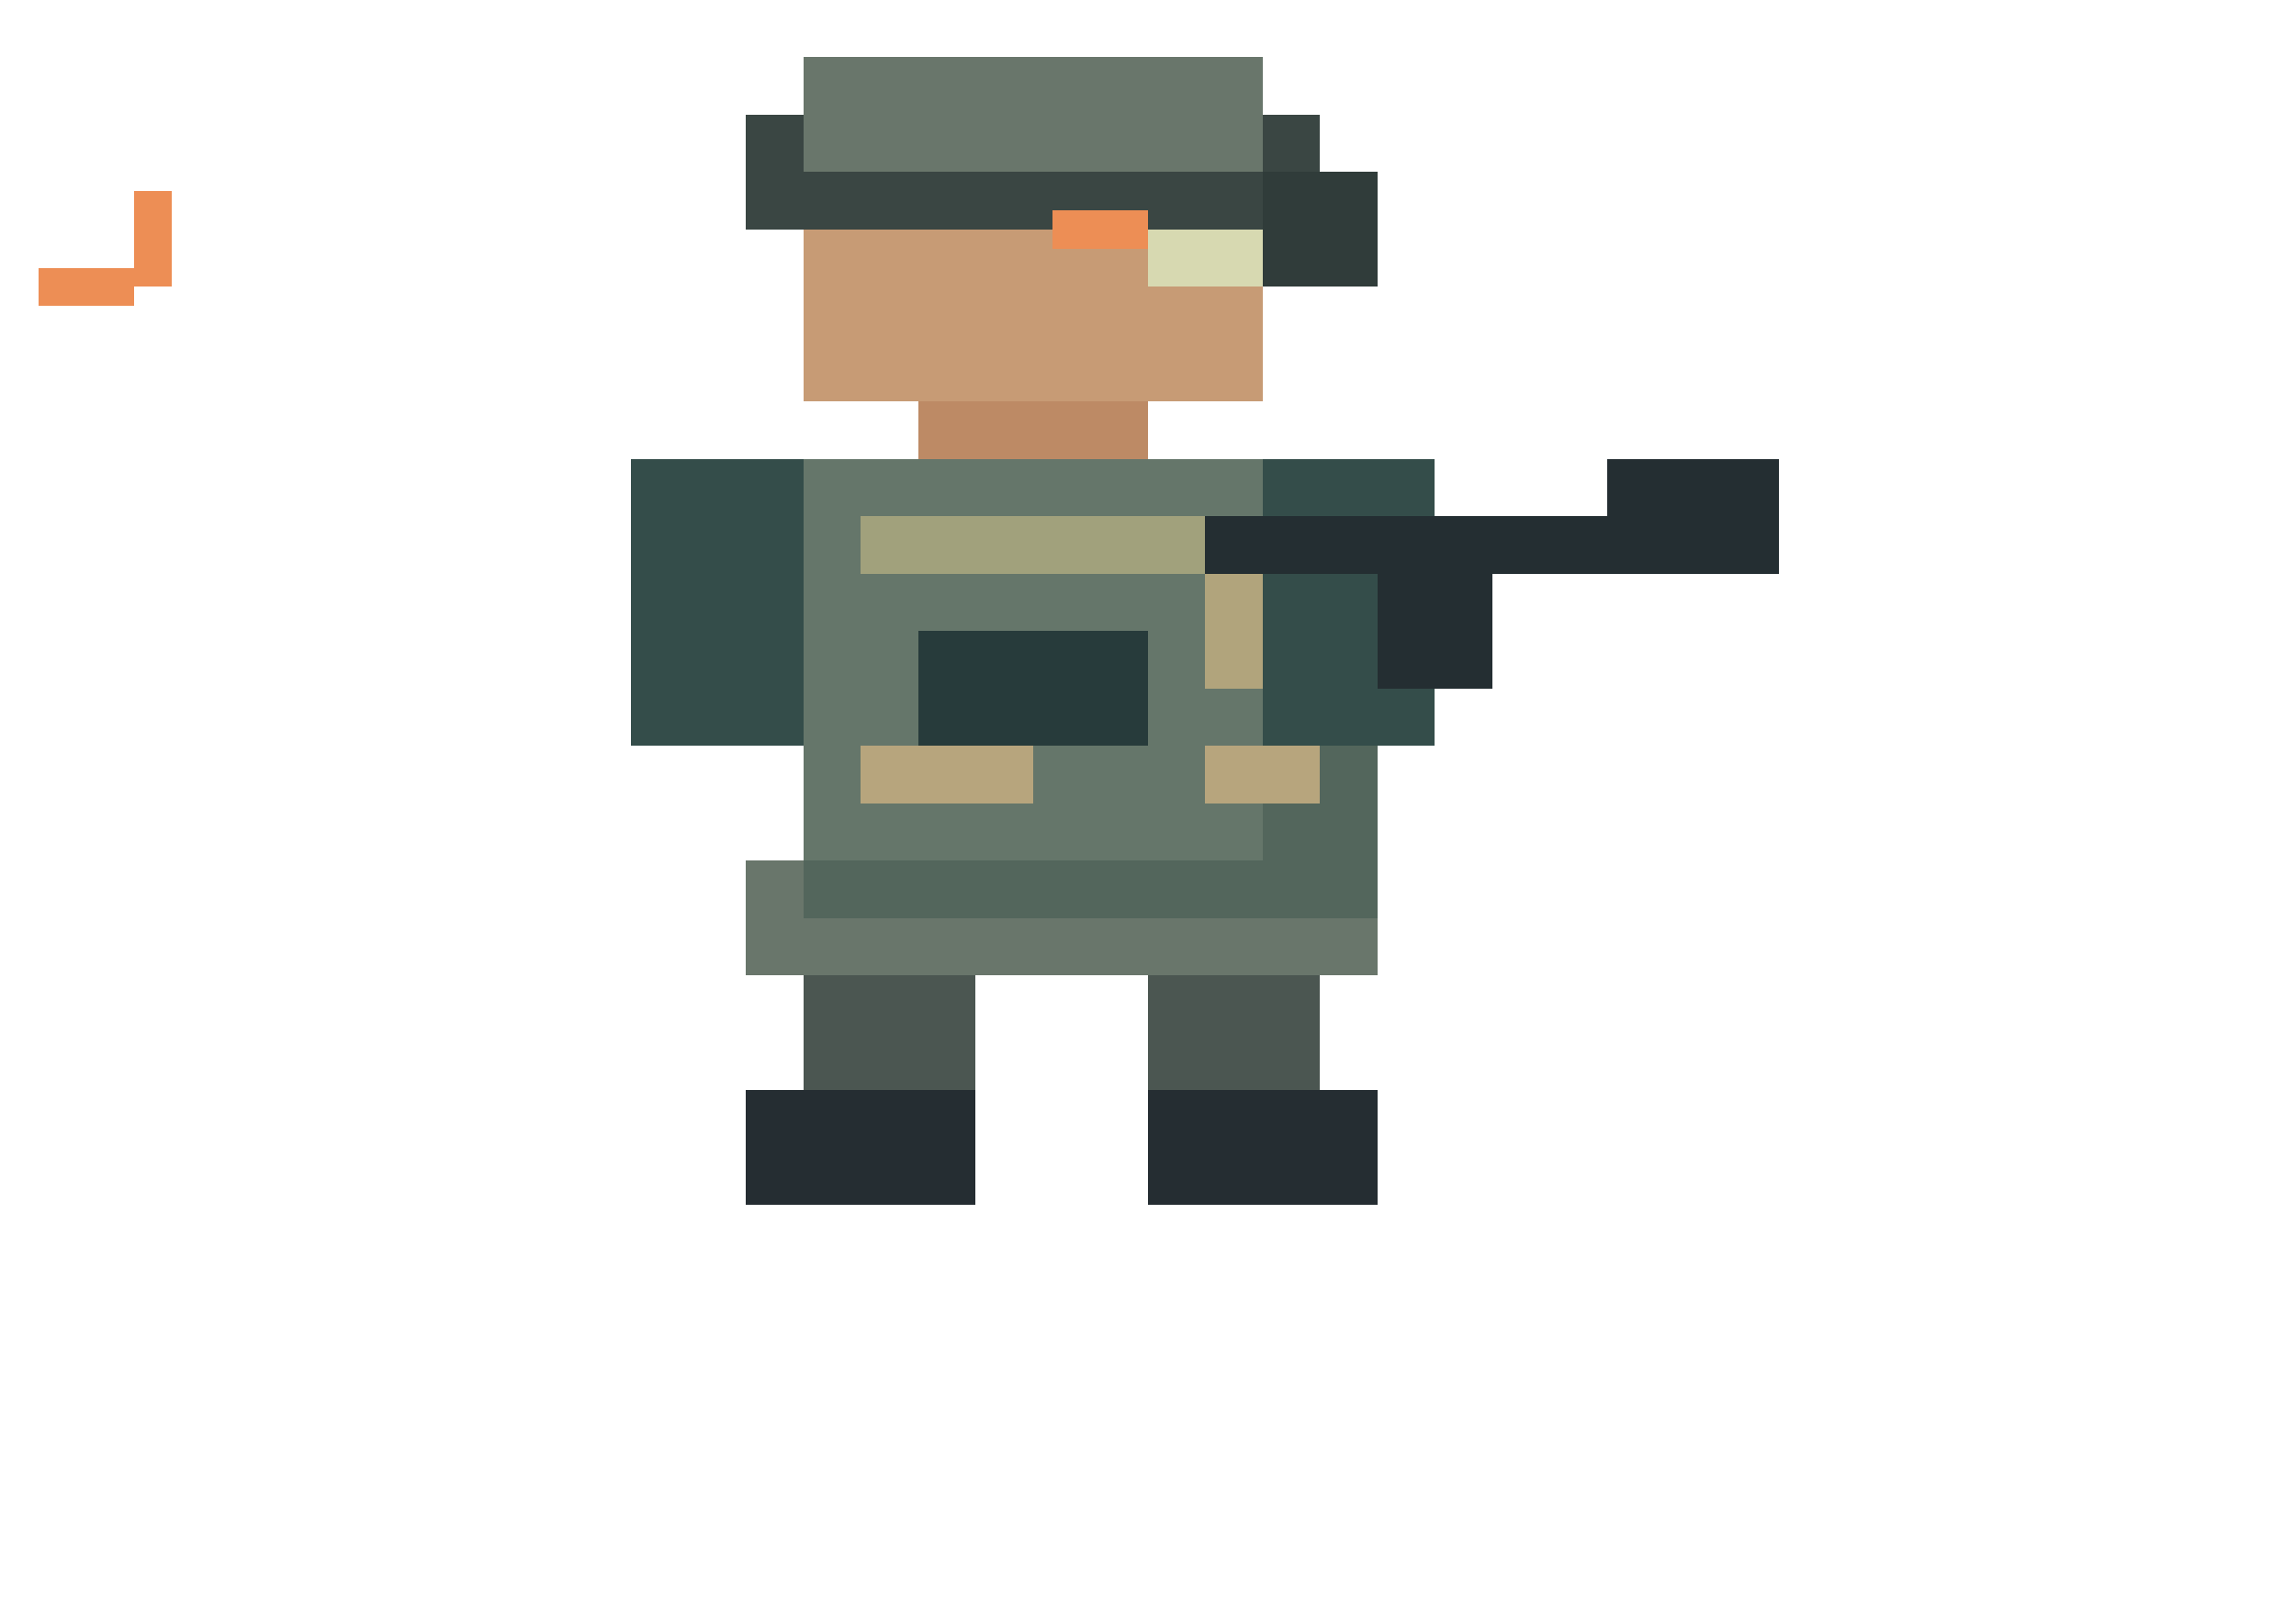
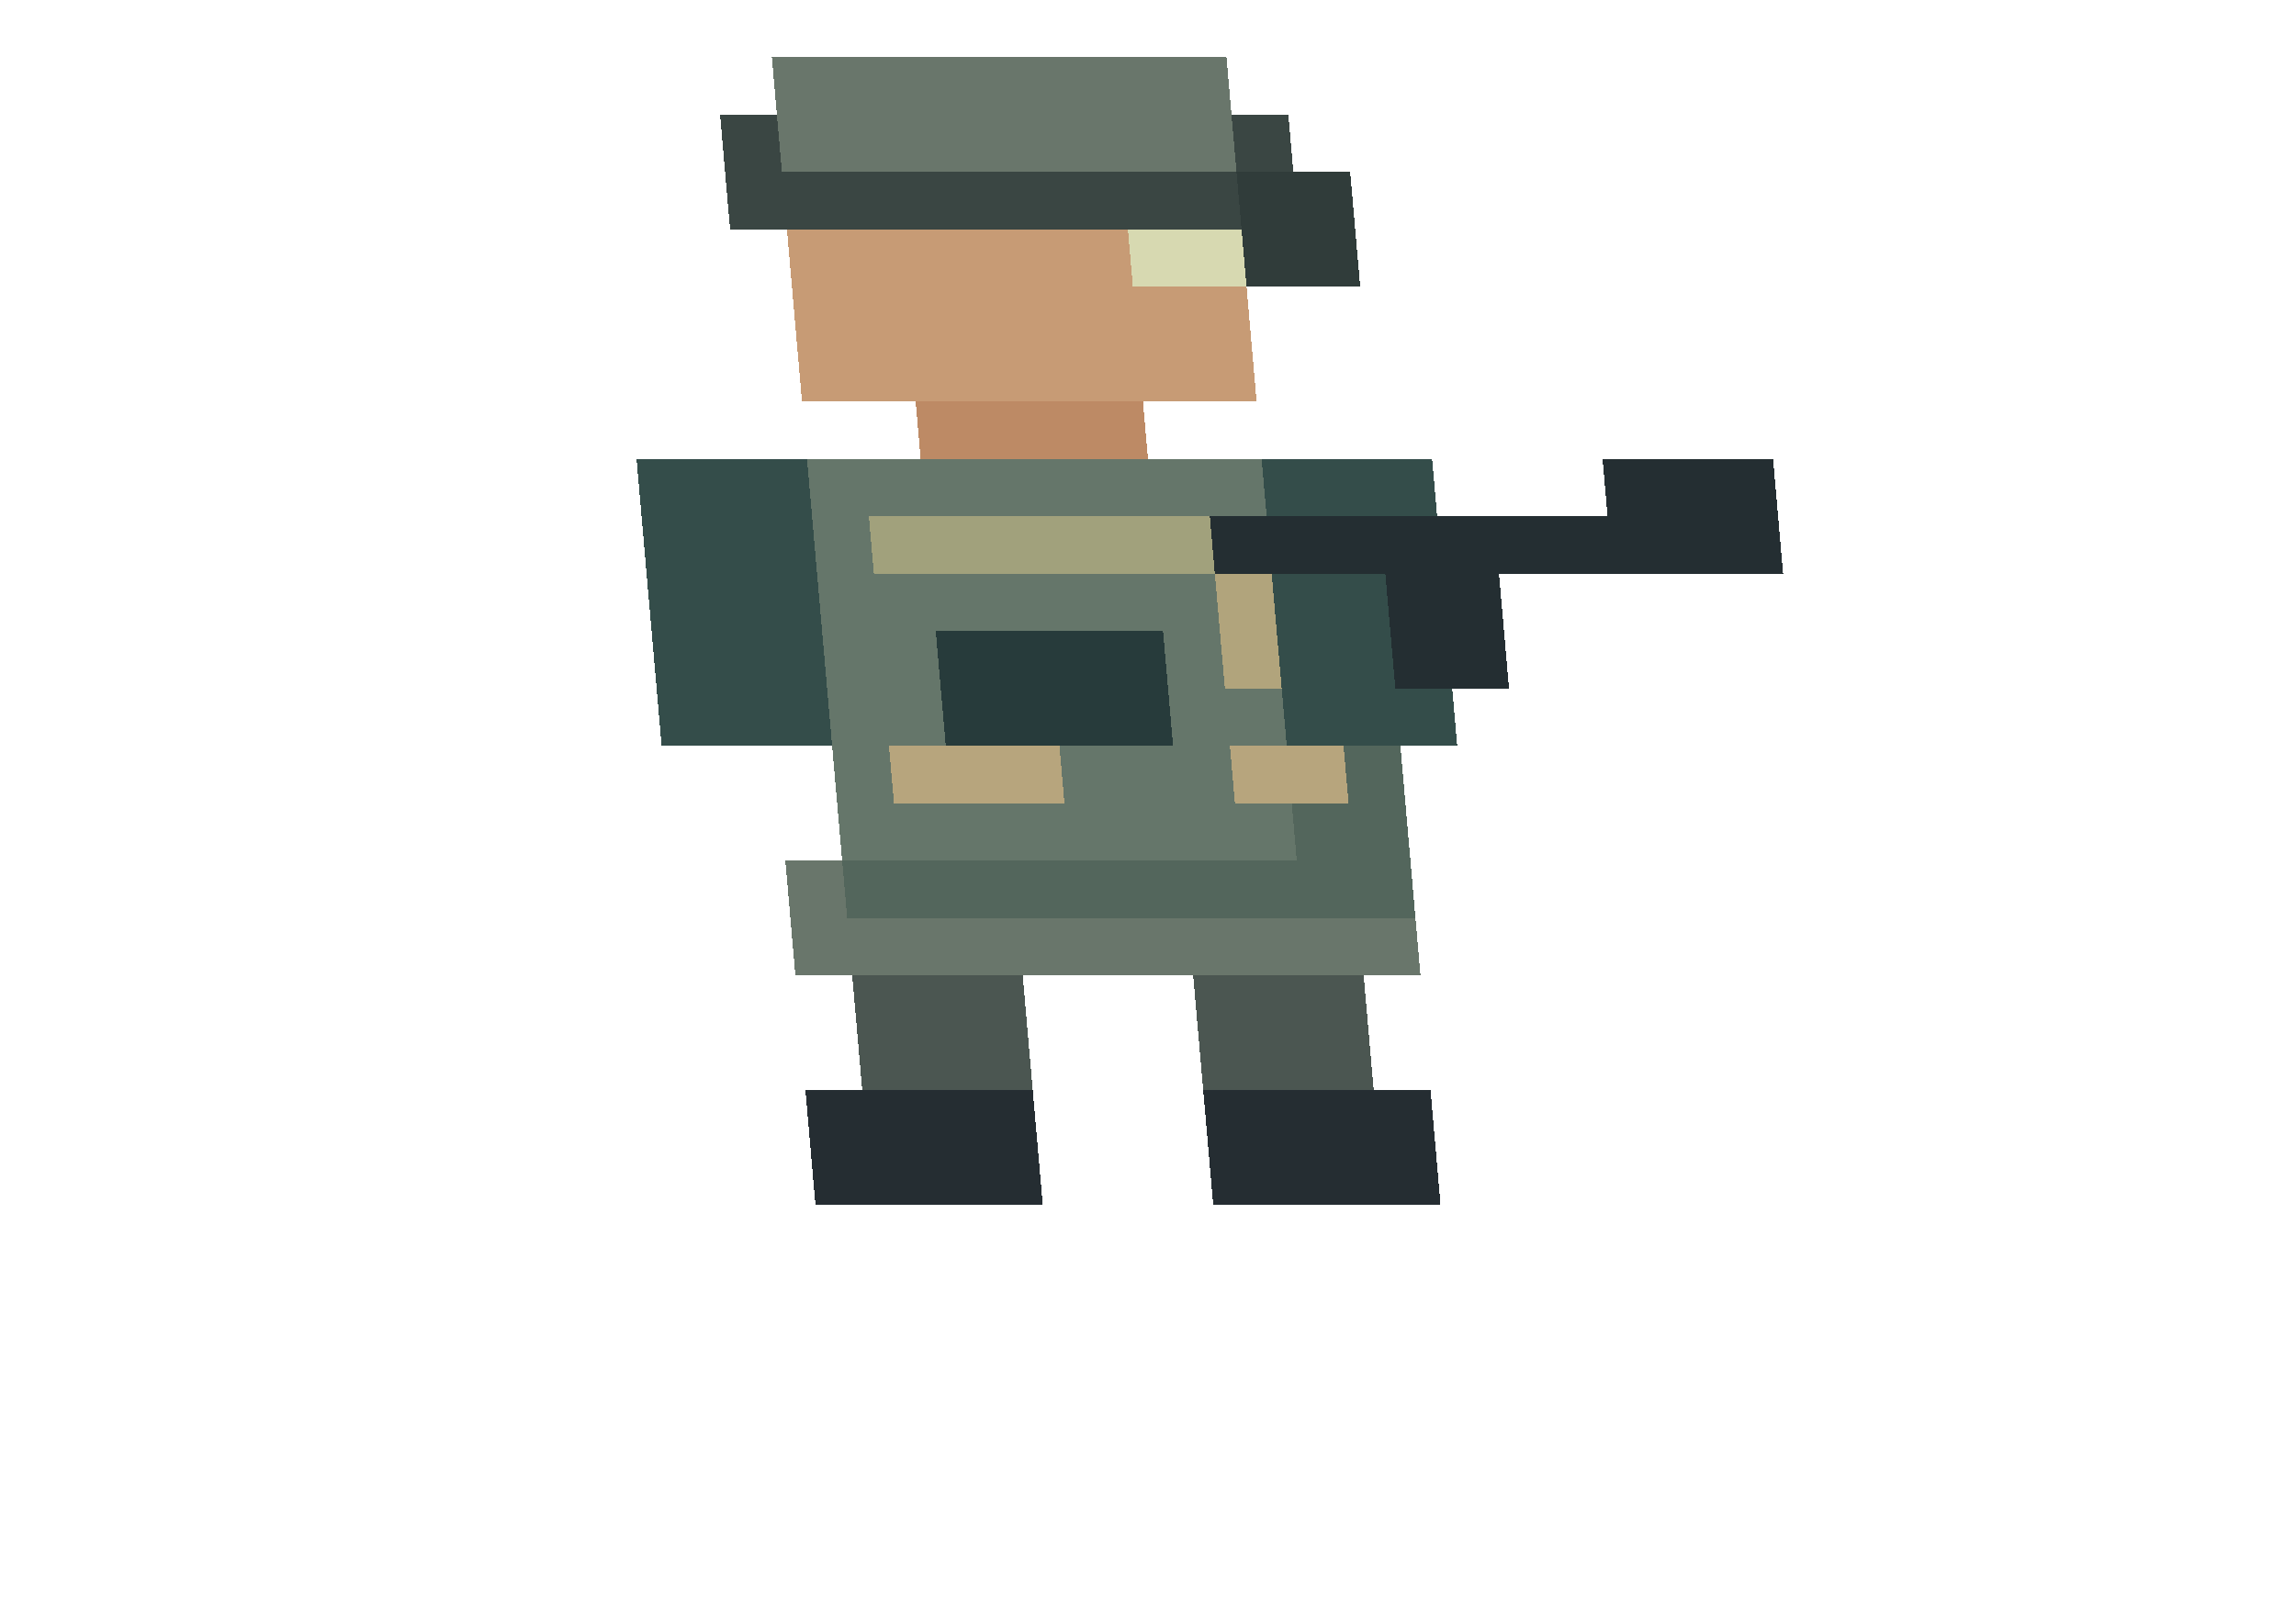
<svg xmlns="http://www.w3.org/2000/svg" data-pose="impact" viewBox="0 0 240 168" shape-rendering="crispEdges">
-   <rect x="78" y="114" width="24" height="12" fill="#252d32" />
-   <rect x="120" y="114" width="24" height="12" fill="#252d32" />
-   <rect x="84" y="84" width="18" height="30" fill="#4b5651" />
-   <rect x="120" y="84" width="18" height="30" fill="#4b5651" />
-   <rect x="78" y="90" width="66" height="12" fill="#69766b" />
-   <rect x="84" y="60" width="60" height="36" fill="#53665c" />
-   <rect x="66" y="48" width="18" height="30" fill="#344d4a" />
-   <rect x="132" y="48" width="18" height="30" fill="#344d4a" />
-   <rect x="84" y="48" width="48" height="42" fill="#65766a" />
-   <rect x="90" y="54" width="36" height="6" fill="#a1a17c" />
-   <rect x="96" y="66" width="24" height="12" fill="#273b3b" />
-   <rect x="96" y="36" width="24" height="12" fill="#bd8a65" />
-   <rect x="84" y="18" width="48" height="24" fill="#c79b75" />
-   <rect x="78" y="12" width="60" height="12" fill="#3a4643" />
-   <rect x="84" y="6" width="48" height="12" fill="#69766b" />
-   <rect x="132" y="18" width="12" height="12" fill="#303c3a" />
-   <rect x="120" y="24" width="12" height="6" fill="#d7d9b1" />
-   <rect x="126" y="54" width="60" height="6" fill="#242e32" />
-   <rect x="168" y="48" width="18" height="6" fill="#242e32" />
-   <rect x="144" y="60" width="12" height="12" fill="#242e32" />
-   <rect x="126" y="60" width="6" height="12" fill="#b1a47c" />
-   <rect x="90" y="78" width="18" height="6" fill="#b7a57d" />
-   <rect x="126" y="78" width="12" height="6" fill="#b7a57d" />
-   <g data-motion-accent="impact" shape-rendering="crispEdges">
-     <path d="M4 28h10v4H4zM14 20h4v10h-4zM110 22h10v4h-10z" fill="#ed8e55" />
+   <g data-pose-transform="impact" transform="translate(-3 0) skewX(5) scale(.99 1)">
+     <rect x="78" y="114" width="24" height="12" fill="#252d32" />
+     <rect x="120" y="114" width="24" height="12" fill="#252d32" />
+     <rect x="84" y="84" width="18" height="30" fill="#4b5651" />
+     <rect x="120" y="84" width="18" height="30" fill="#4b5651" />
+     <rect x="78" y="90" width="66" height="12" fill="#69766b" />
+     <rect x="84" y="60" width="60" height="36" fill="#53665c" />
+     <rect x="66" y="48" width="18" height="30" fill="#344d4a" />
+     <rect x="132" y="48" width="18" height="30" fill="#344d4a" />
+     <rect x="84" y="48" width="48" height="42" fill="#65766a" />
+     <rect x="90" y="54" width="36" height="6" fill="#a1a17c" />
+     <rect x="96" y="66" width="24" height="12" fill="#273b3b" />
+     <rect x="96" y="36" width="24" height="12" fill="#bd8a65" />
+     <rect x="84" y="18" width="48" height="24" fill="#c79b75" />
+     <rect x="78" y="12" width="60" height="12" fill="#3a4643" />
+     <rect x="84" y="6" width="48" height="12" fill="#69766b" />
+     <rect x="132" y="18" width="12" height="12" fill="#303c3a" />
+     <rect x="120" y="24" width="12" height="6" fill="#d7d9b1" />
+     <rect x="126" y="54" width="60" height="6" fill="#242e32" />
+     <rect x="168" y="48" width="18" height="6" fill="#242e32" />
+     <rect x="144" y="60" width="12" height="12" fill="#242e32" />
+     <rect x="126" y="60" width="6" height="12" fill="#b1a47c" />
+     <rect x="90" y="78" width="18" height="6" fill="#b7a57d" />
+     <rect x="126" y="78" width="12" height="6" fill="#b7a57d" />
  </g>
</svg>
